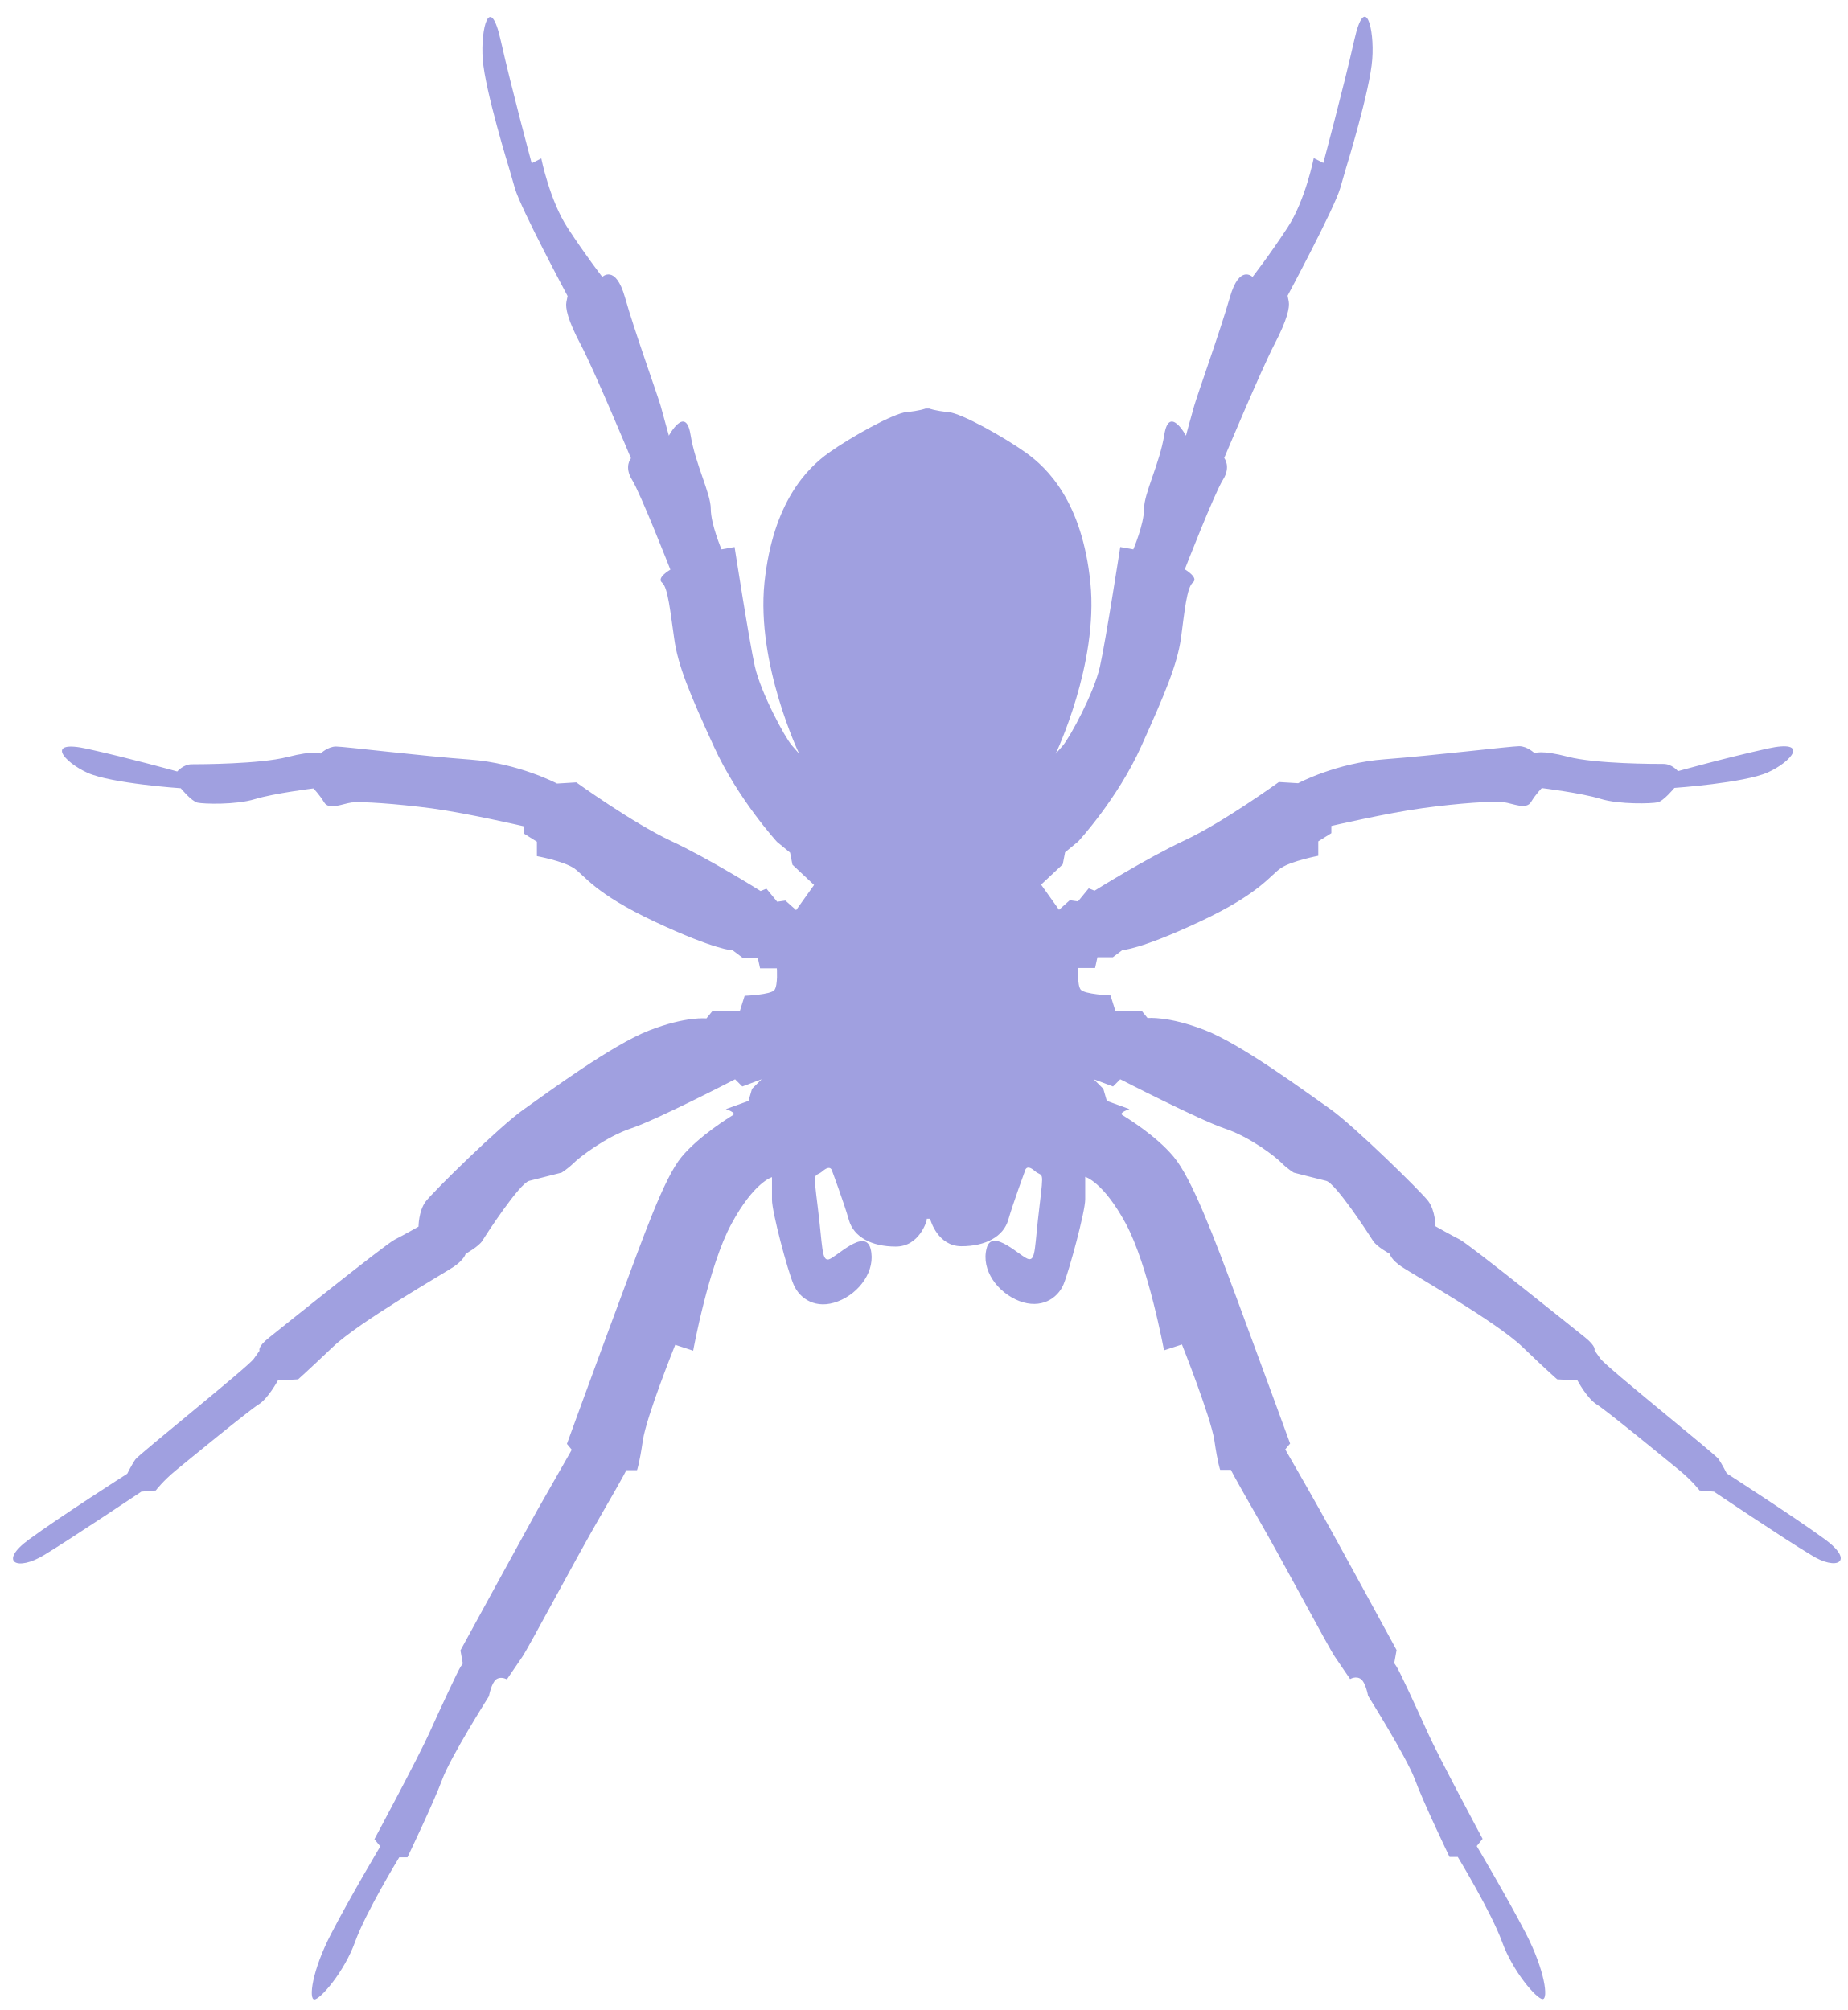
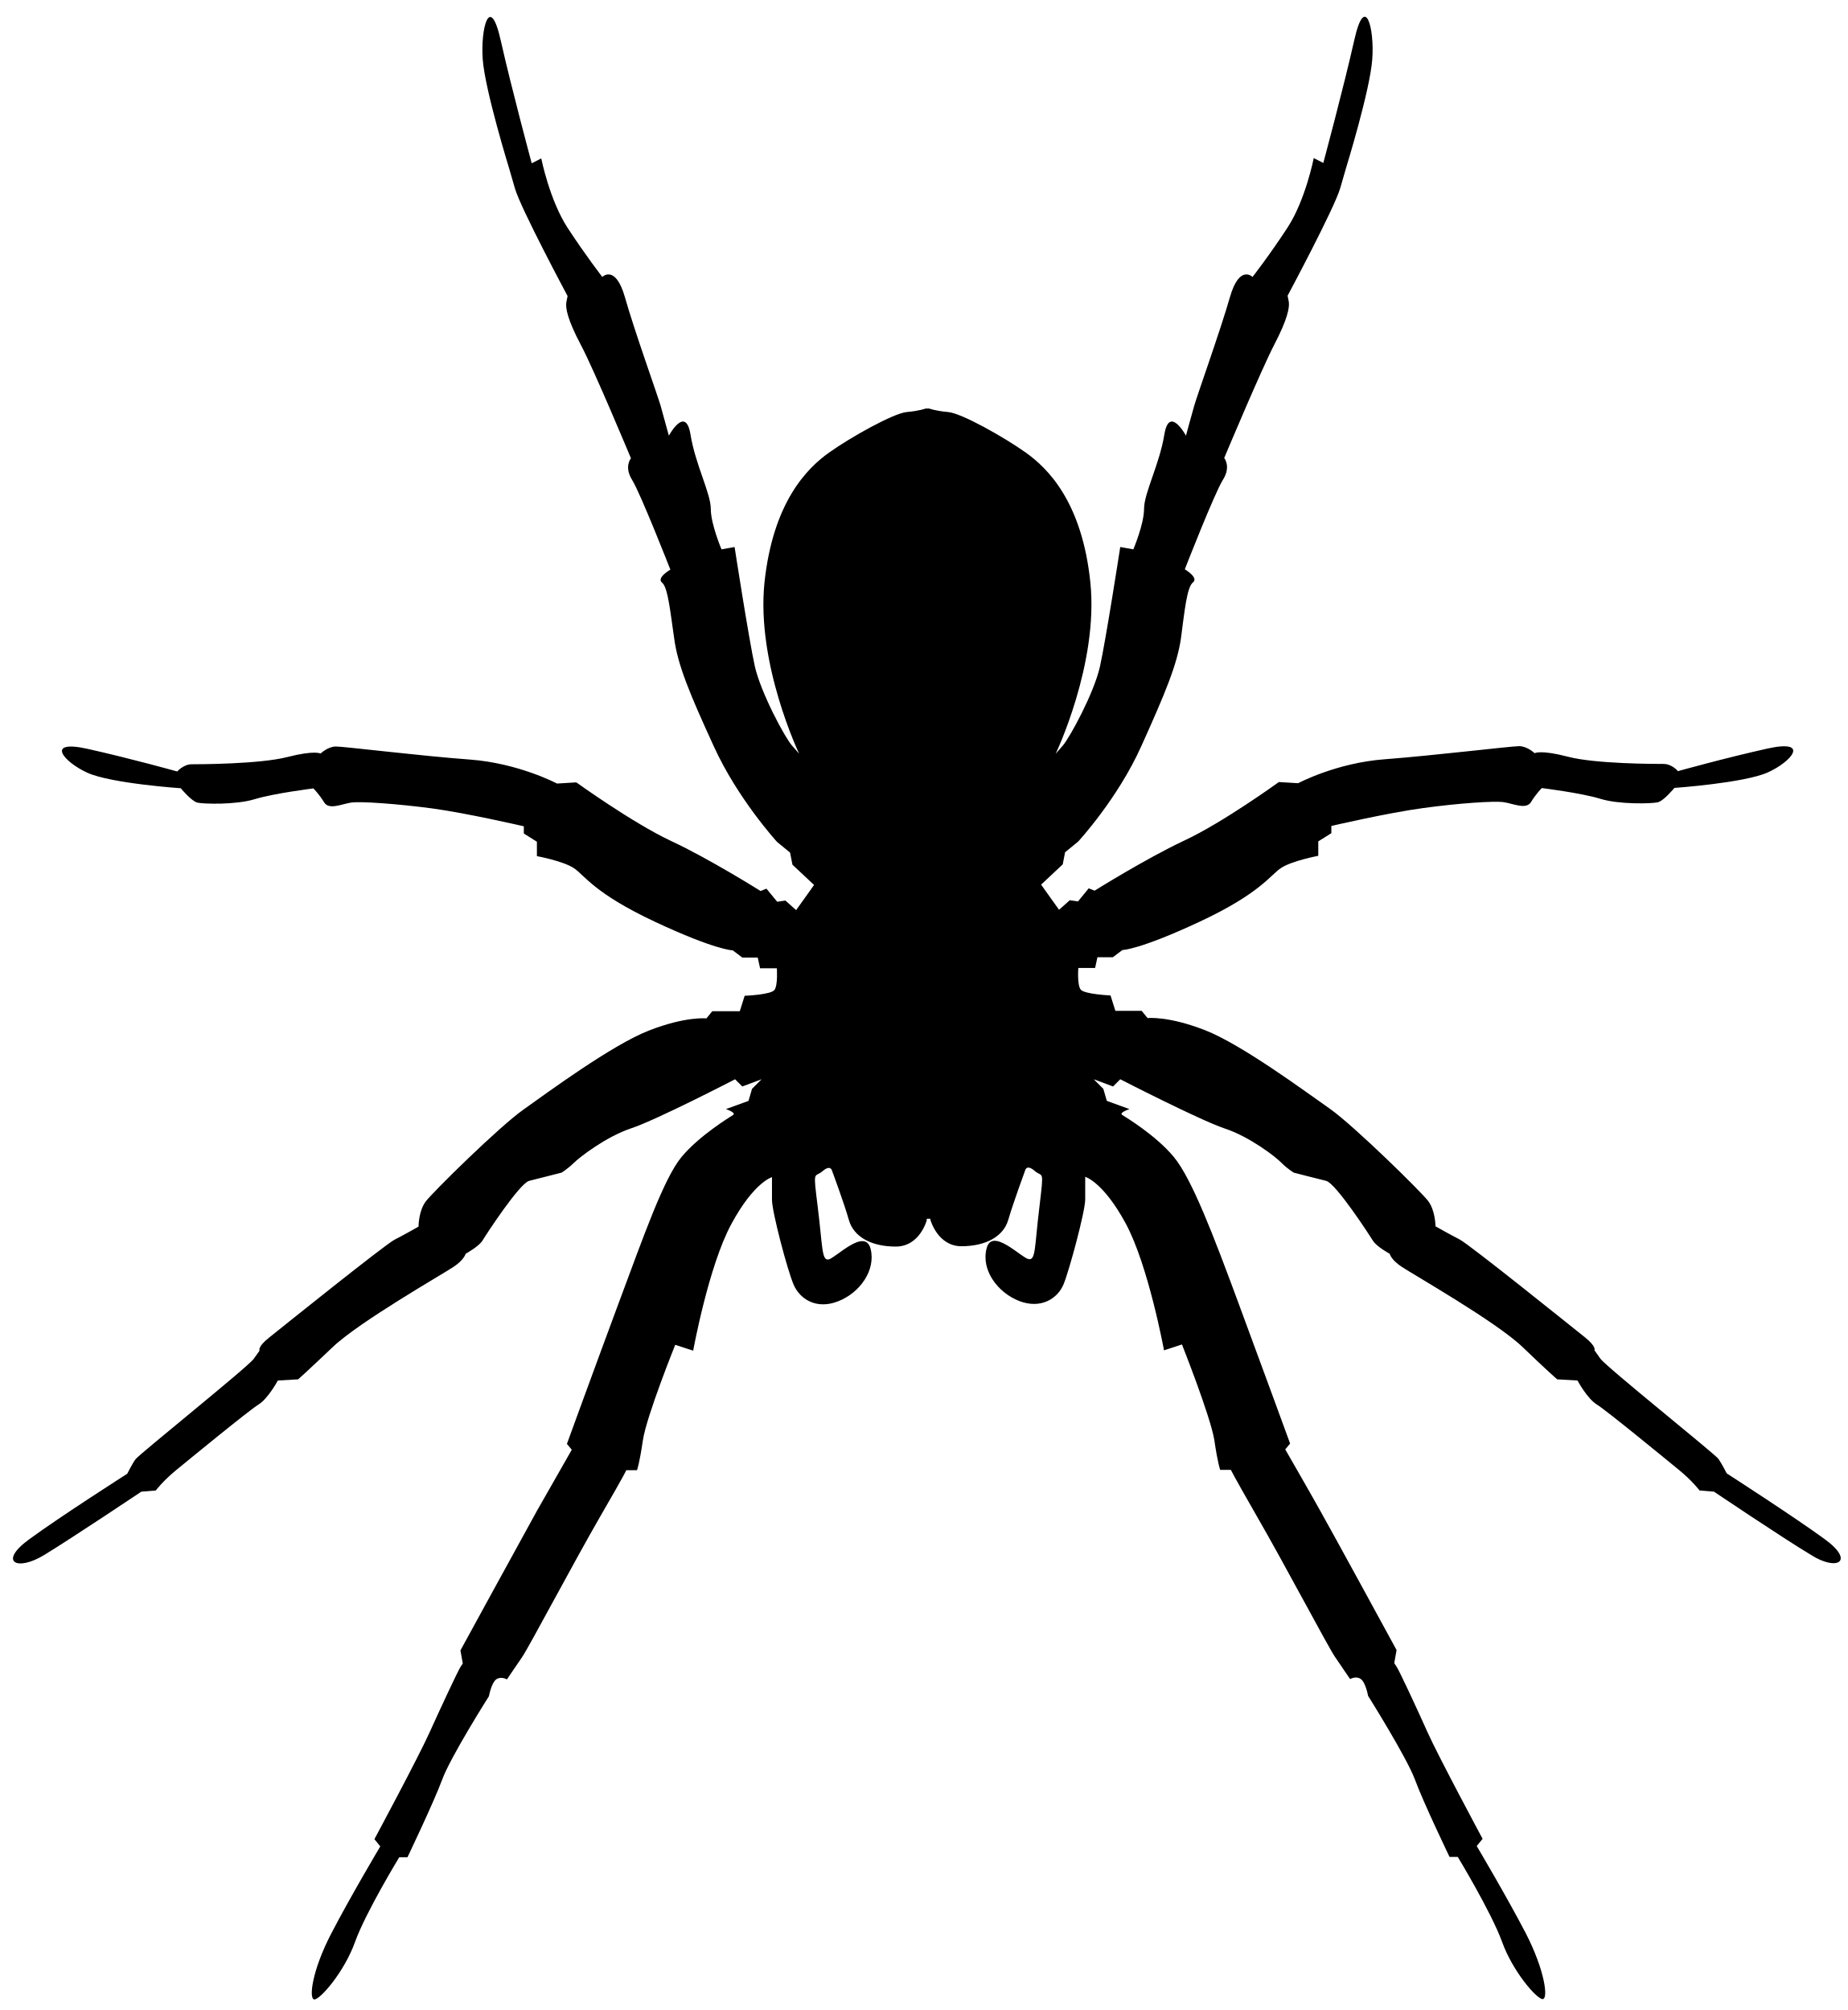
<svg xmlns="http://www.w3.org/2000/svg" version="1.1" id="Слой_2" x="0px" y="0px" viewBox="243 134 1102 1199" enable-background="new 243 134 1102 1199" xml:space="preserve">
-   <path fill="#a0a0e0" d="M1331.2,1052.1c-18.5-13.5-58.4-39.2-58.4-39.2  s-2.9-5.7-4.9-8.6s-67-54.9-70.5-59.9s-3.5-4.9-3.5-4.9s1.4-2.1-5.7-7.8c-7.2-5.7-69.1-55.6-74.8-58.4c-5.7-2.9-14.3-7.8-14.3-7.8  s0-9.2-4.3-15c-4.3-5.7-44.3-44.9-58.4-54.9c-14.3-10-52.7-38.5-74.8-47.1c-22.1-8.6-34.2-7.2-34.2-7.2l-3.5-4.3h-15.7l-2.9-9.2  c0,0-15.6-0.7-17.8-3.5c-2.2-2.9-1.4-12.9-1.4-12.9h10l1.4-6.4h9.2l5.7-4.3c0,0,10,0,46.3-17c36.3-17,42-27.9,48.4-32  c6.4-4.2,22.1-7.2,22.1-7.2v-8.6l7.8-4.9v-4.3c0,0,33.4-7.8,54.9-10.7c21.3-2.9,42-4.3,47.8-3.5c5.7,0.8,13.5,4.7,16.4-0.1  c2.9-4.8,6.4-8.3,6.4-8.3s23.6,2.9,34.9,6.4c11.3,3.5,30.7,2.9,34.2,2.1c3.5-0.7,10-8.6,10-8.6s41.4-2.9,55.6-9.2  c14.3-6.4,25.6-19.9,0-14.3c-25.6,5.7-53.5,13.5-53.5,13.5s-3.5-4.3-8.6-4.3c-4.9,0-40.6,0-57-4.3c-16.4-4.3-19.9-2.1-19.9-2.1  s-4.3-4.2-9.2-4.2c-4.9,0-51,5.6-80,7.8c-29,2.1-51.8,14.3-51.8,14.3l-11.5-0.7c0,0-33.4,24.2-56.4,34.9  c-22.8,10.7-53.5,29.9-53.5,29.9l-3.5-1.4l-6.4,7.8l-4.9-0.7l-6.4,5.7l-10.7-15l12.9-12.1l1.4-7.2l7.8-6.4c0,0,23.6-25.5,37.7-57  c14.2-31.5,21.3-48.5,23.6-64.2c2.1-15.7,3.5-30.7,7.2-33.4c3.5-2.9-4.9-7.8-4.9-7.8s17.8-45.7,22.8-53.5c4.9-7.8,0.7-12.9,0.7-12.9  s22.1-52.7,29.9-67.7c7.8-15,9.2-22.1,8.6-25.6c-0.7-3.5-0.7-3.5-0.7-3.5s27.9-52.1,31.4-64.2c3.5-12.1,3.5-12.1,3.5-12.1  s14.3-46.3,15.6-64.8c1.4-18.5-4.3-40-10.7-11.5s-18.5,73.4-18.5,73.4l-5.7-2.9c0,0-4.9,25-15.6,41.4S990,299.2,990,299.2  s-7.8-7.8-13.5,12.1c-5.7,19.9-19.3,57.8-21.3,64.8c-2.1,7.2-4.9,17.8-4.9,17.8s-10-18.5-12.9-0.7s-12.1,34.9-12.1,44.3  c0,9.2-6.4,24.2-6.4,24.2l-7.8-1.4c0,0-8.6,55.6-12.1,71.3c-3.5,15.7-17.8,42-22.1,47.1c-4.3,4.9-4.3,4.9-4.3,4.9  s25.6-53.5,20.7-101.9c-4.9-48.4-25.6-68.5-38.5-77.7s-38.5-23.6-46.3-24.2c-7.8-0.7-11.3-2.1-11.3-2.1h-2.2c0,0-3.5,1.4-11.3,2.1  c-7.8,0.7-33.4,15-46.3,24.2s-33.4,29.3-38.5,77.7c-4.9,48.4,20.7,101.9,20.7,101.9s0,0-4.3-4.9c-4.3-4.9-18.5-31.4-22.1-47.1  c-3.5-15.7-12.1-71.3-12.1-71.3l-7.8,1.4c0,0-6.4-15-6.4-24.2s-9.2-26.4-12.1-44.3c-2.9-17.8-12.9,0.7-12.9,0.7s-2.9-10.7-4.9-17.8  c-2.1-7.2-15.7-44.9-21.3-64.8c-5.7-19.9-13.5-12.1-13.5-12.1s-10-12.9-20.7-29.3s-15.7-41.4-15.7-41.4l-5.7,2.9  c0,0-12.1-44.9-18.5-73.4s-12.1-7.2-10.7,11.5c1.4,18.5,15.7,64.8,15.7,64.8s0,0,3.5,12.1s31.4,64.2,31.4,64.2s0,0-0.7,3.5  c-0.7,3.5,0.7,10.7,8.6,25.6s29.9,67.7,29.9,67.7s-4.3,4.9,0.7,12.9c4.9,7.8,22.8,53.5,22.8,53.5s-8.6,4.9-4.9,7.8  c3.5,2.9,4.9,17.8,7.2,33.4c2.1,15.7,9.2,32.8,23.6,64.2c14.3,31.4,37.7,57,37.7,57l7.8,6.4l1.4,7.2l12.9,12.1l-10.7,15l-6.4-5.7  l-4.9,0.7l-6.4-7.8l-3.5,1.4c0,0-30.7-19.3-53.5-29.9c-22.8-10.7-56.4-34.9-56.4-34.9l-11.5,0.7c0,0-22.8-12.1-51.8-14.3  c-29-2.1-75.1-7.8-80-7.8s-9.2,4.2-9.2,4.2s-3.5-2.1-19.9,2.1s-52.1,4.3-57,4.3s-8.6,4.3-8.6,4.3s-27.9-7.8-53.5-13.5  c-25.6-5.7-14.3,7.8,0,14.3c14.3,6.4,55.6,9.2,55.6,9.2s6.4,7.8,10,8.6c3.6,0.8,22.8,1.4,34.2-2.1c11.5-3.5,34.9-6.4,34.9-6.4  s3.5,3.5,6.4,8.3s10.7,0.9,16.4,0.1c5.7-0.7,26.4,0.7,47.8,3.5c21.3,2.9,54.9,10.7,54.9,10.7v4.3l7.8,4.9v8.6c0,0,15.7,2.9,22.1,7.2  c6.4,4.3,12.1,15,48.4,32s46.3,17,46.3,17l5.7,4.3h9.2l1.4,6.4h10c0,0,0.7,10-1.4,12.9c-2.1,2.9-17.8,3.5-17.8,3.5l-2.9,9.2h-16.4  l-3.5,4.3c0,0-12.1-1.4-34.2,7.2c-22.1,8.6-60.7,37.1-74.8,47.1c-14.3,10-54.1,49.2-58.4,54.9c-4.3,5.7-4.3,15-4.3,15  s-8.6,4.9-14.3,7.8c-5.7,2.9-67.7,52.7-74.8,58.4c-7.2,5.7-5.7,7.8-5.7,7.8s0,0-3.5,4.9s-68.5,57-70.5,59.9  c-2.1,2.9-4.9,8.6-4.9,8.6s-40.1,25.6-58.6,39.2c-18.5,13.5-7.2,19.3,9.2,9.2c16.4-10,57.8-37.7,57.8-37.7l8.6-0.7  c0,0,4.3-5.7,12.1-12.1c7.8-6.4,43.5-35.7,49.2-39.2c5.7-3.5,11.5-14.3,11.5-14.3l12.1-0.7c0,0,4.9-4.3,20.7-19.3  c15.7-15,65.6-43.5,72-47.8c6.4-4.3,7.2-7.8,7.2-7.8s7.8-4.3,10-7.8c2.1-3.5,22.1-34.2,27.9-35.7c5.7-1.4,19.3-4.9,19.3-4.9  s3.5-2.1,7.2-5.7c3.5-3.5,19.3-15.7,34.2-20.7c15-4.9,62.1-29.3,62.1-29.3l4.3,4.3l11.5-4.3l-5.7,5.7l-2.1,7.2l-13.5,4.9  c0,0,6.4,2.1,4.3,3.5c-2.1,1.4-19.9,12.1-30.7,25c-10.7,12.9-22.8,47.8-37.2,86.3c-14.3,38.5-31.2,84.9-31.2,84.9l2.9,3.5  c0,0-14.3,25-20.7,36.3c-6.4,11.5-45.7,83.4-45.7,83.4l1.4,7.8c0,0,0,0-1.4,2.1c-1.4,2.1-12.1,25-18.5,39.2  c-6.4,14.3-32.8,63.5-32.8,63.5l3.5,4.3c0,0-17.8,29.9-29.3,52.1c-11.5,22.1-13.5,39.2-10,39.2s17.8-16.4,24.2-34.2  s26.4-50.6,26.4-50.6h4.9c0,0,15.7-32.8,20.7-46.3c4.9-13.5,27.9-49.8,27.9-49.8s1.4-7.8,4.3-10c2.9-2.1,6.4,0,6.4,0  s4.9-7.2,9.2-13.5c4.3-6.4,30.7-56.4,46.3-83.4c15.7-27.1,15.7-27.9,15.7-27.9h6.4c0,0,1.4-3.5,3.5-17.8c2.1-14.3,19.3-57,19.3-57  l10.7,3.5c0,0,9.2-50.6,22.8-75.6c13.5-25,24.2-27.9,24.2-27.9s0,6.4,0,13.5c0,7.2,9.2,42,12.9,50.6s13.5,15,26.4,10  c12.9-4.9,22.8-18.5,19.5-31.4c-3.4-12.9-21,5.7-25.1,6.4s-3.5-7.8-6.4-31.2c-2.9-23.4-2.1-17.2,2.9-21.5s5.7,0,5.7,0  s7.2,19.3,10,29.3c2.9,10,13.5,15.7,27.9,15.7s18.5-15.7,18.5-15.7V861h2.2v0.7c0,0,4.3,15.7,18.5,15.7c14.3,0,25-5.7,27.9-15.7  c2.9-10,10-29.3,10-29.3s0.7-4.3,5.7,0c4.9,4.3,5.7-2,2.9,21.5c-2.9,23.4-2.1,32-6.4,31.2c-4.3-0.7-21.9-19.3-25.1-6.4  c-3.4,12.9,6.6,26.4,19.5,31.4c12.9,4.9,22.8-1.4,26.4-10c3.5-8.6,12.9-43.5,12.9-50.6c0-7.2,0-13.5,0-13.5s10.7,2.9,24.2,27.9  c13.5,25,22.8,75.6,22.8,75.6l10.7-3.5c0,0,17,42.8,19.3,57c2.1,14.3,3.5,17.8,3.5,17.8h6.4c0,0,0,0.7,15.6,27.9  c15.7,27.1,42,77,46.3,83.4s9.2,13.5,9.2,13.5s3.5-2.1,6.4,0c2.9,2.1,4.3,10,4.3,10s22.8,36.3,27.9,49.8  c4.9,13.5,20.7,46.3,20.7,46.3h4.9c0,0,19.9,32.8,26.4,50.6c6.4,17.8,20.7,34.2,24.2,34.2c3.5,0,1.4-17-10-39.2  c-11.5-22.1-29.3-52.1-29.3-52.1l3.5-4.3c0,0-26.4-49.2-32.8-63.5c-6.4-14.3-17-37.1-18.5-39.2c-1.4-2.1-1.4-2.1-1.4-2.1l1.4-7.8  c0,0-39.2-72-45.7-83.4c-6.4-11.5-20.7-36.3-20.7-36.3l2.9-3.5c0,0-16.9-46.3-31.2-84.9S953.8,837,943,824.1  c-10.7-12.9-28.5-23.6-30.7-25c-2.2-1.4,4.3-3.5,4.3-3.5l-13.5-4.9l-2.1-7.2l-5.7-5.7l11.5,4.3l4.3-4.3c0,0,47.1,24.2,62.1,29.3  c15,4.9,30.7,17,34.2,20.7c3.5,3.5,7.2,5.7,7.2,5.7s13.5,3.5,19.3,4.9c5.7,1.4,25.6,32,27.9,35.7c2.2,3.6,10,7.8,10,7.8  s0.7,3.5,7.2,7.8c6.4,4.3,56.4,32.8,72,47.8c15.6,15,20.7,19.3,20.7,19.3l12.1,0.7c0,0,5.7,10.7,11.5,14.3  c5.7,3.5,41.4,32.8,49.2,39.2s12.1,12.1,12.1,12.1l8.6,0.7c0,0,41.4,27.9,57.8,37.7C1338.4,1071.4,1349.7,1065.6,1331.2,1052.1z" />
+   <path fill="#000000" d="M1331.2,1052.1c-18.5-13.5-58.4-39.2-58.4-39.2  s-2.9-5.7-4.9-8.6s-67-54.9-70.5-59.9s-3.5-4.9-3.5-4.9s1.4-2.1-5.7-7.8c-7.2-5.7-69.1-55.6-74.8-58.4c-5.7-2.9-14.3-7.8-14.3-7.8  s0-9.2-4.3-15c-4.3-5.7-44.3-44.9-58.4-54.9c-14.3-10-52.7-38.5-74.8-47.1c-22.1-8.6-34.2-7.2-34.2-7.2l-3.5-4.3h-15.7l-2.9-9.2  c0,0-15.6-0.7-17.8-3.5c-2.2-2.9-1.4-12.9-1.4-12.9h10l1.4-6.4h9.2l5.7-4.3c0,0,10,0,46.3-17c36.3-17,42-27.9,48.4-32  c6.4-4.2,22.1-7.2,22.1-7.2v-8.6l7.8-4.9v-4.3c0,0,33.4-7.8,54.9-10.7c21.3-2.9,42-4.3,47.8-3.5c5.7,0.8,13.5,4.7,16.4-0.1  c2.9-4.8,6.4-8.3,6.4-8.3s23.6,2.9,34.9,6.4c11.3,3.5,30.7,2.9,34.2,2.1c3.5-0.7,10-8.6,10-8.6s41.4-2.9,55.6-9.2  c14.3-6.4,25.6-19.9,0-14.3c-25.6,5.7-53.5,13.5-53.5,13.5s-3.5-4.3-8.6-4.3c-4.9,0-40.6,0-57-4.3c-16.4-4.3-19.9-2.1-19.9-2.1  s-4.3-4.2-9.2-4.2c-4.9,0-51,5.6-80,7.8c-29,2.1-51.8,14.3-51.8,14.3l-11.5-0.7c0,0-33.4,24.2-56.4,34.9  c-22.8,10.7-53.5,29.9-53.5,29.9l-3.5-1.4l-6.4,7.8l-4.9-0.7l-6.4,5.7l-10.7-15l12.9-12.1l1.4-7.2l7.8-6.4c0,0,23.6-25.5,37.7-57  c14.2-31.5,21.3-48.5,23.6-64.2c2.1-15.7,3.5-30.7,7.2-33.4c3.5-2.9-4.9-7.8-4.9-7.8s17.8-45.7,22.8-53.5c4.9-7.8,0.7-12.9,0.7-12.9  s22.1-52.7,29.9-67.7c7.8-15,9.2-22.1,8.6-25.6c-0.7-3.5-0.7-3.5-0.7-3.5s27.9-52.1,31.4-64.2c3.5-12.1,3.5-12.1,3.5-12.1  s14.3-46.3,15.6-64.8c1.4-18.5-4.3-40-10.7-11.5s-18.5,73.4-18.5,73.4l-5.7-2.9c0,0-4.9,25-15.6,41.4S990,299.2,990,299.2  s-7.8-7.8-13.5,12.1c-5.7,19.9-19.3,57.8-21.3,64.8c-2.1,7.2-4.9,17.8-4.9,17.8s-10-18.5-12.9-0.7s-12.1,34.9-12.1,44.3  c0,9.2-6.4,24.2-6.4,24.2l-7.8-1.4c0,0-8.6,55.6-12.1,71.3c-3.5,15.7-17.8,42-22.1,47.1c-4.3,4.9-4.3,4.9-4.3,4.9  s25.6-53.5,20.7-101.9c-4.9-48.4-25.6-68.5-38.5-77.7s-38.5-23.6-46.3-24.2c-7.8-0.7-11.3-2.1-11.3-2.1h-2.2c0,0-3.5,1.4-11.3,2.1  c-7.8,0.7-33.4,15-46.3,24.2s-33.4,29.3-38.5,77.7c-4.9,48.4,20.7,101.9,20.7,101.9s0,0-4.3-4.9c-4.3-4.9-18.5-31.4-22.1-47.1  c-3.5-15.7-12.1-71.3-12.1-71.3l-7.8,1.4c0,0-6.4-15-6.4-24.2s-9.2-26.4-12.1-44.3c-2.9-17.8-12.9,0.7-12.9,0.7s-2.9-10.7-4.9-17.8  c-2.1-7.2-15.7-44.9-21.3-64.8c-5.7-19.9-13.5-12.1-13.5-12.1s-10-12.9-20.7-29.3s-15.7-41.4-15.7-41.4l-5.7,2.9  c0,0-12.1-44.9-18.5-73.4s-12.1-7.2-10.7,11.5c1.4,18.5,15.7,64.8,15.7,64.8s0,0,3.5,12.1s31.4,64.2,31.4,64.2s0,0-0.7,3.5  c-0.7,3.5,0.7,10.7,8.6,25.6s29.9,67.7,29.9,67.7s-4.3,4.9,0.7,12.9c4.9,7.8,22.8,53.5,22.8,53.5s-8.6,4.9-4.9,7.8  c3.5,2.9,4.9,17.8,7.2,33.4c2.1,15.7,9.2,32.8,23.6,64.2c14.3,31.4,37.7,57,37.7,57l7.8,6.4l1.4,7.2l12.9,12.1l-10.7,15l-6.4-5.7  l-4.9,0.7l-6.4-7.8l-3.5,1.4c0,0-30.7-19.3-53.5-29.9c-22.8-10.7-56.4-34.9-56.4-34.9l-11.5,0.7c0,0-22.8-12.1-51.8-14.3  c-29-2.1-75.1-7.8-80-7.8s-9.2,4.2-9.2,4.2s-3.5-2.1-19.9,2.1s-52.1,4.3-57,4.3s-8.6,4.3-8.6,4.3s-27.9-7.8-53.5-13.5  c-25.6-5.7-14.3,7.8,0,14.3c14.3,6.4,55.6,9.2,55.6,9.2s6.4,7.8,10,8.6c3.6,0.8,22.8,1.4,34.2-2.1c11.5-3.5,34.9-6.4,34.9-6.4  s3.5,3.5,6.4,8.3s10.7,0.9,16.4,0.1c5.7-0.7,26.4,0.7,47.8,3.5c21.3,2.9,54.9,10.7,54.9,10.7v4.3l7.8,4.9v8.6c0,0,15.7,2.9,22.1,7.2  c6.4,4.3,12.1,15,48.4,32s46.3,17,46.3,17l5.7,4.3h9.2l1.4,6.4h10c0,0,0.7,10-1.4,12.9c-2.1,2.9-17.8,3.5-17.8,3.5l-2.9,9.2h-16.4  l-3.5,4.3c0,0-12.1-1.4-34.2,7.2c-22.1,8.6-60.7,37.1-74.8,47.1c-14.3,10-54.1,49.2-58.4,54.9c-4.3,5.7-4.3,15-4.3,15  s-8.6,4.9-14.3,7.8c-5.7,2.9-67.7,52.7-74.8,58.4c-7.2,5.7-5.7,7.8-5.7,7.8s0,0-3.5,4.9s-68.5,57-70.5,59.9  c-2.1,2.9-4.9,8.6-4.9,8.6s-40.1,25.6-58.6,39.2c-18.5,13.5-7.2,19.3,9.2,9.2c16.4-10,57.8-37.7,57.8-37.7l8.6-0.7  c0,0,4.3-5.7,12.1-12.1c7.8-6.4,43.5-35.7,49.2-39.2c5.7-3.5,11.5-14.3,11.5-14.3l12.1-0.7c0,0,4.9-4.3,20.7-19.3  c15.7-15,65.6-43.5,72-47.8c6.4-4.3,7.2-7.8,7.2-7.8s7.8-4.3,10-7.8c2.1-3.5,22.1-34.2,27.9-35.7c5.7-1.4,19.3-4.9,19.3-4.9  s3.5-2.1,7.2-5.7c3.5-3.5,19.3-15.7,34.2-20.7c15-4.9,62.1-29.3,62.1-29.3l4.3,4.3l11.5-4.3l-5.7,5.7l-2.1,7.2l-13.5,4.9  c0,0,6.4,2.1,4.3,3.5c-2.1,1.4-19.9,12.1-30.7,25c-10.7,12.9-22.8,47.8-37.2,86.3c-14.3,38.5-31.2,84.9-31.2,84.9l2.9,3.5  c0,0-14.3,25-20.7,36.3c-6.4,11.5-45.7,83.4-45.7,83.4l1.4,7.8c0,0,0,0-1.4,2.1c-1.4,2.1-12.1,25-18.5,39.2  c-6.4,14.3-32.8,63.5-32.8,63.5l3.5,4.3c0,0-17.8,29.9-29.3,52.1c-11.5,22.1-13.5,39.2-10,39.2s17.8-16.4,24.2-34.2  s26.4-50.6,26.4-50.6h4.9c0,0,15.7-32.8,20.7-46.3c4.9-13.5,27.9-49.8,27.9-49.8s1.4-7.8,4.3-10c2.9-2.1,6.4,0,6.4,0  s4.9-7.2,9.2-13.5c4.3-6.4,30.7-56.4,46.3-83.4c15.7-27.1,15.7-27.9,15.7-27.9h6.4c0,0,1.4-3.5,3.5-17.8c2.1-14.3,19.3-57,19.3-57  l10.7,3.5c0,0,9.2-50.6,22.8-75.6c13.5-25,24.2-27.9,24.2-27.9s0,6.4,0,13.5c0,7.2,9.2,42,12.9,50.6s13.5,15,26.4,10  c12.9-4.9,22.8-18.5,19.5-31.4c-3.4-12.9-21,5.7-25.1,6.4s-3.5-7.8-6.4-31.2c-2.9-23.4-2.1-17.2,2.9-21.5s5.7,0,5.7,0  s7.2,19.3,10,29.3c2.9,10,13.5,15.7,27.9,15.7s18.5-15.7,18.5-15.7V861h2.2v0.7c0,0,4.3,15.7,18.5,15.7c14.3,0,25-5.7,27.9-15.7  c2.9-10,10-29.3,10-29.3s0.7-4.3,5.7,0c4.9,4.3,5.7-2,2.9,21.5c-2.9,23.4-2.1,32-6.4,31.2c-4.3-0.7-21.9-19.3-25.1-6.4  c-3.4,12.9,6.6,26.4,19.5,31.4c12.9,4.9,22.8-1.4,26.4-10c3.5-8.6,12.9-43.5,12.9-50.6c0-7.2,0-13.5,0-13.5s10.7,2.9,24.2,27.9  c13.5,25,22.8,75.6,22.8,75.6l10.7-3.5c0,0,17,42.8,19.3,57c2.1,14.3,3.5,17.8,3.5,17.8h6.4c0,0,0,0.7,15.6,27.9  c15.7,27.1,42,77,46.3,83.4s9.2,13.5,9.2,13.5s3.5-2.1,6.4,0c2.9,2.1,4.3,10,4.3,10s22.8,36.3,27.9,49.8  c4.9,13.5,20.7,46.3,20.7,46.3h4.9c0,0,19.9,32.8,26.4,50.6c6.4,17.8,20.7,34.2,24.2,34.2c3.5,0,1.4-17-10-39.2  c-11.5-22.1-29.3-52.1-29.3-52.1l3.5-4.3c0,0-26.4-49.2-32.8-63.5c-6.4-14.3-17-37.1-18.5-39.2c-1.4-2.1-1.4-2.1-1.4-2.1l1.4-7.8  c0,0-39.2-72-45.7-83.4c-6.4-11.5-20.7-36.3-20.7-36.3l2.9-3.5c0,0-16.9-46.3-31.2-84.9S953.8,837,943,824.1  c-10.7-12.9-28.5-23.6-30.7-25c-2.2-1.4,4.3-3.5,4.3-3.5l-13.5-4.9l-2.1-7.2l-5.7-5.7l11.5,4.3l4.3-4.3c0,0,47.1,24.2,62.1,29.3  c15,4.9,30.7,17,34.2,20.7c3.5,3.5,7.2,5.7,7.2,5.7s13.5,3.5,19.3,4.9c5.7,1.4,25.6,32,27.9,35.7c2.2,3.6,10,7.8,10,7.8  s0.7,3.5,7.2,7.8c6.4,4.3,56.4,32.8,72,47.8c15.6,15,20.7,19.3,20.7,19.3l12.1,0.7c0,0,5.7,10.7,11.5,14.3  c5.7,3.5,41.4,32.8,49.2,39.2s12.1,12.1,12.1,12.1l8.6,0.7c0,0,41.4,27.9,57.8,37.7C1338.4,1071.4,1349.7,1065.6,1331.2,1052.1z" />
</svg>
